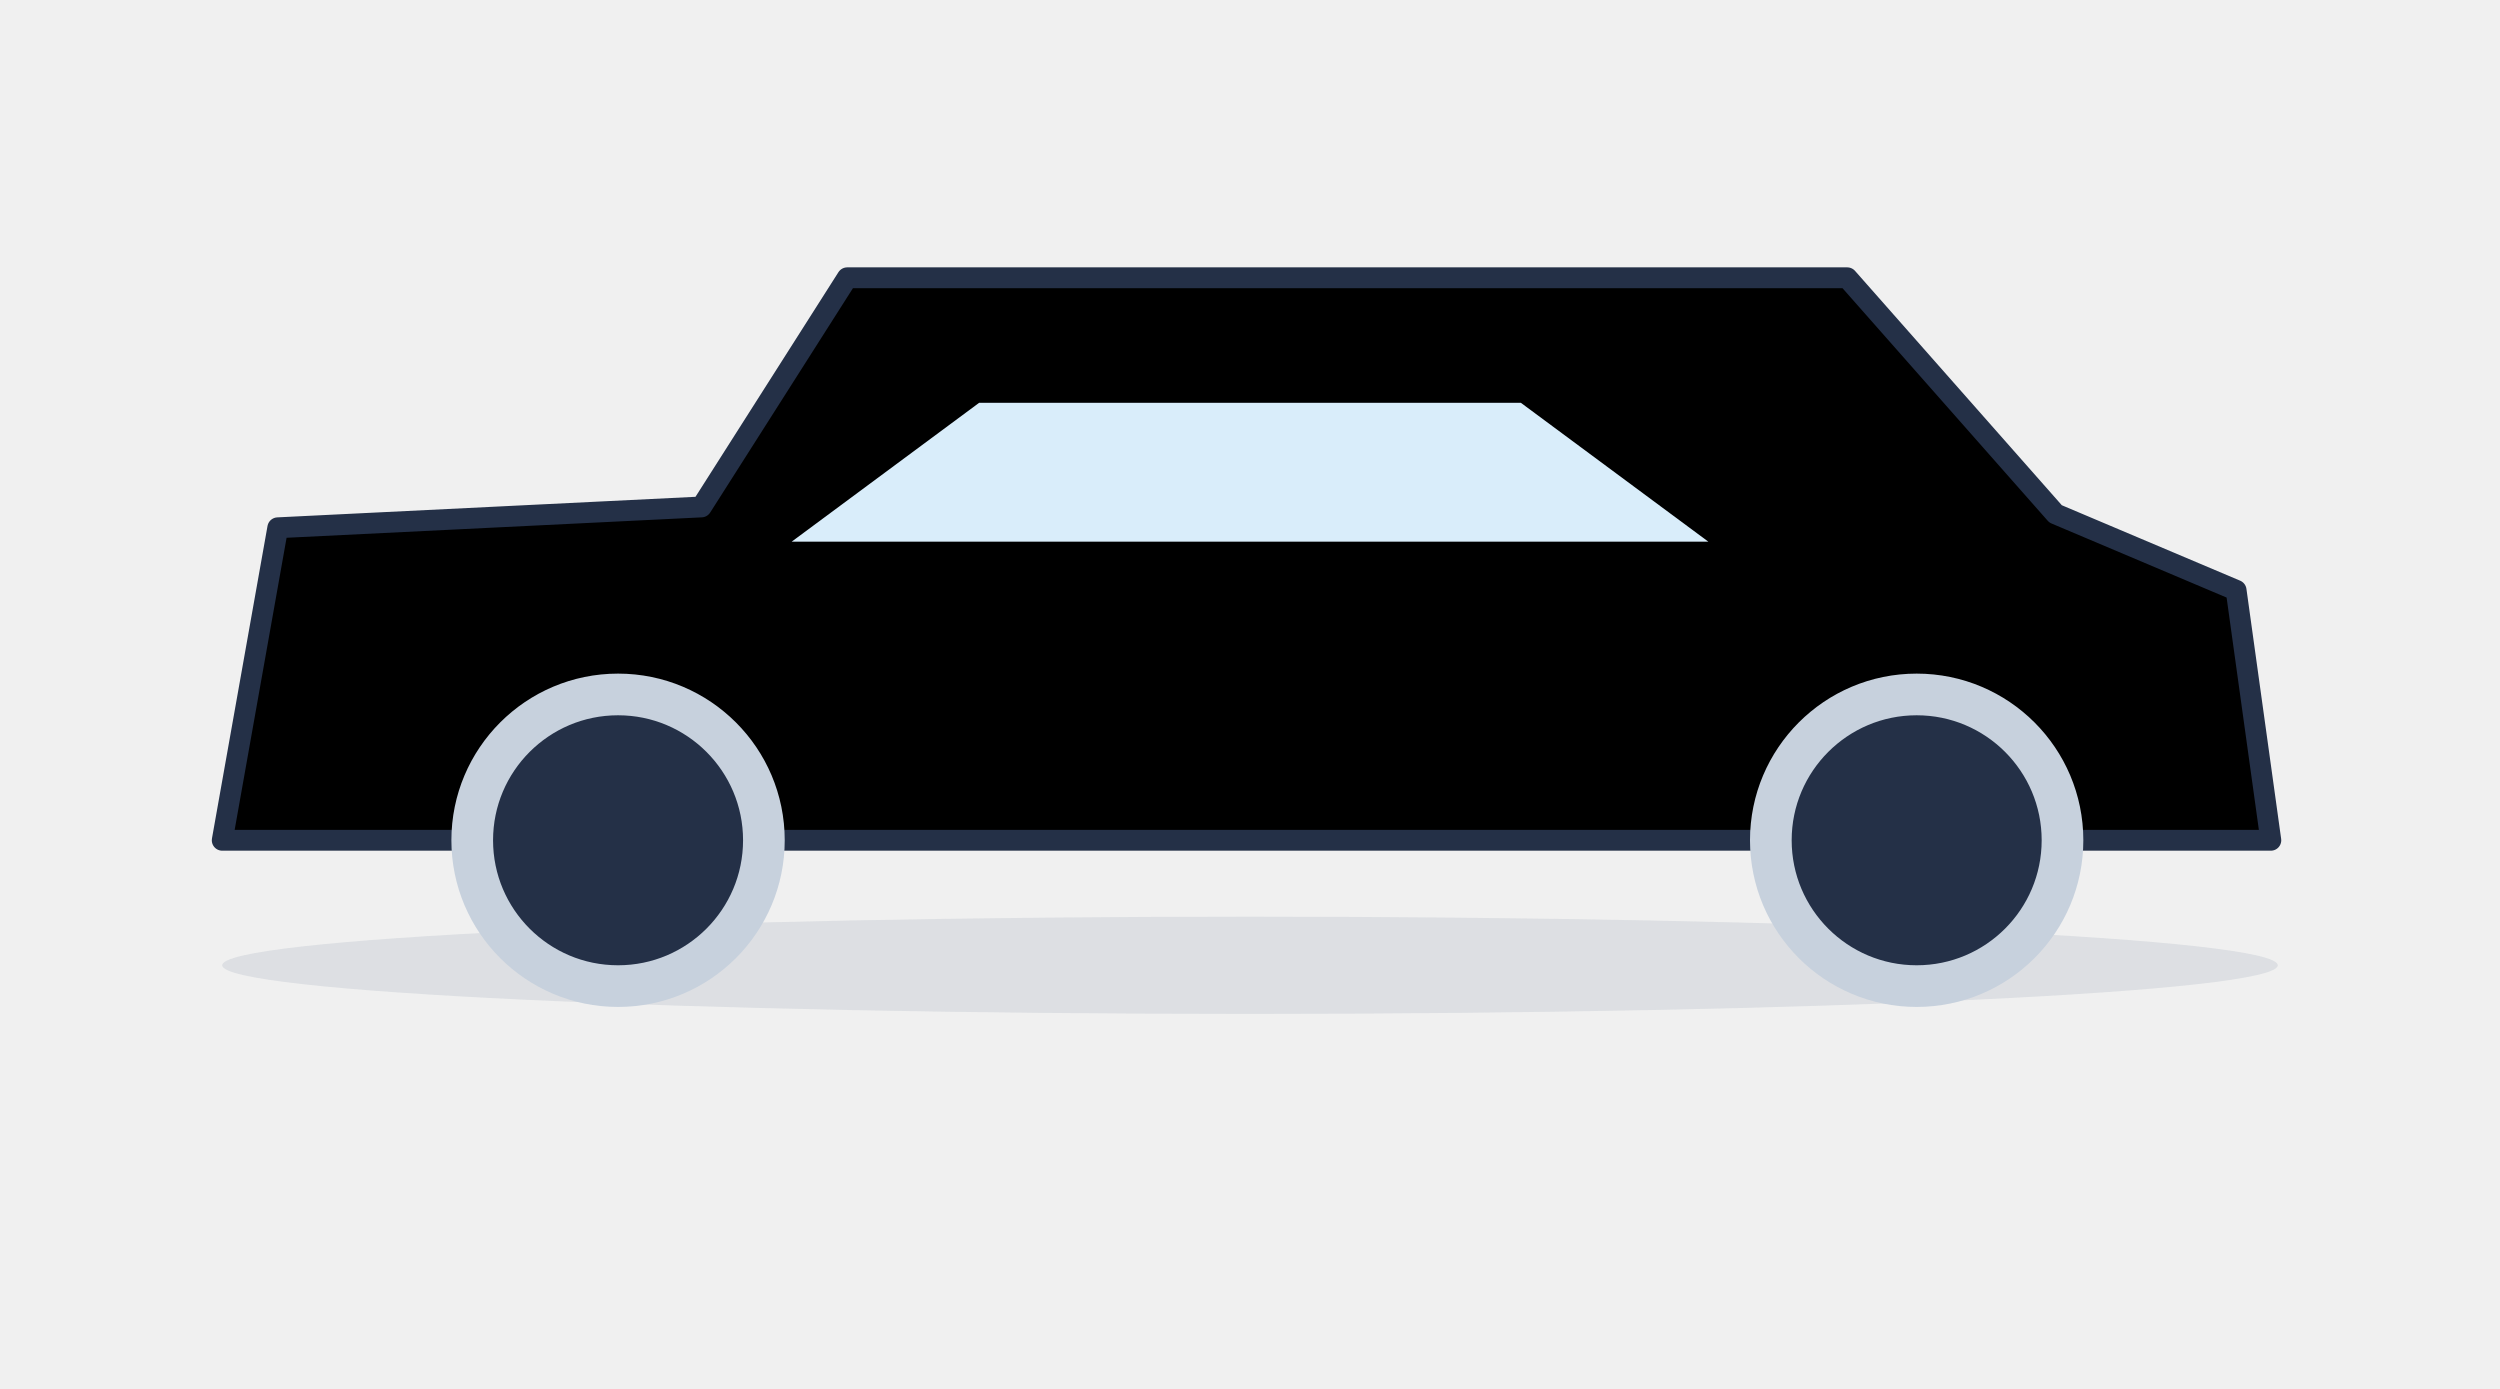
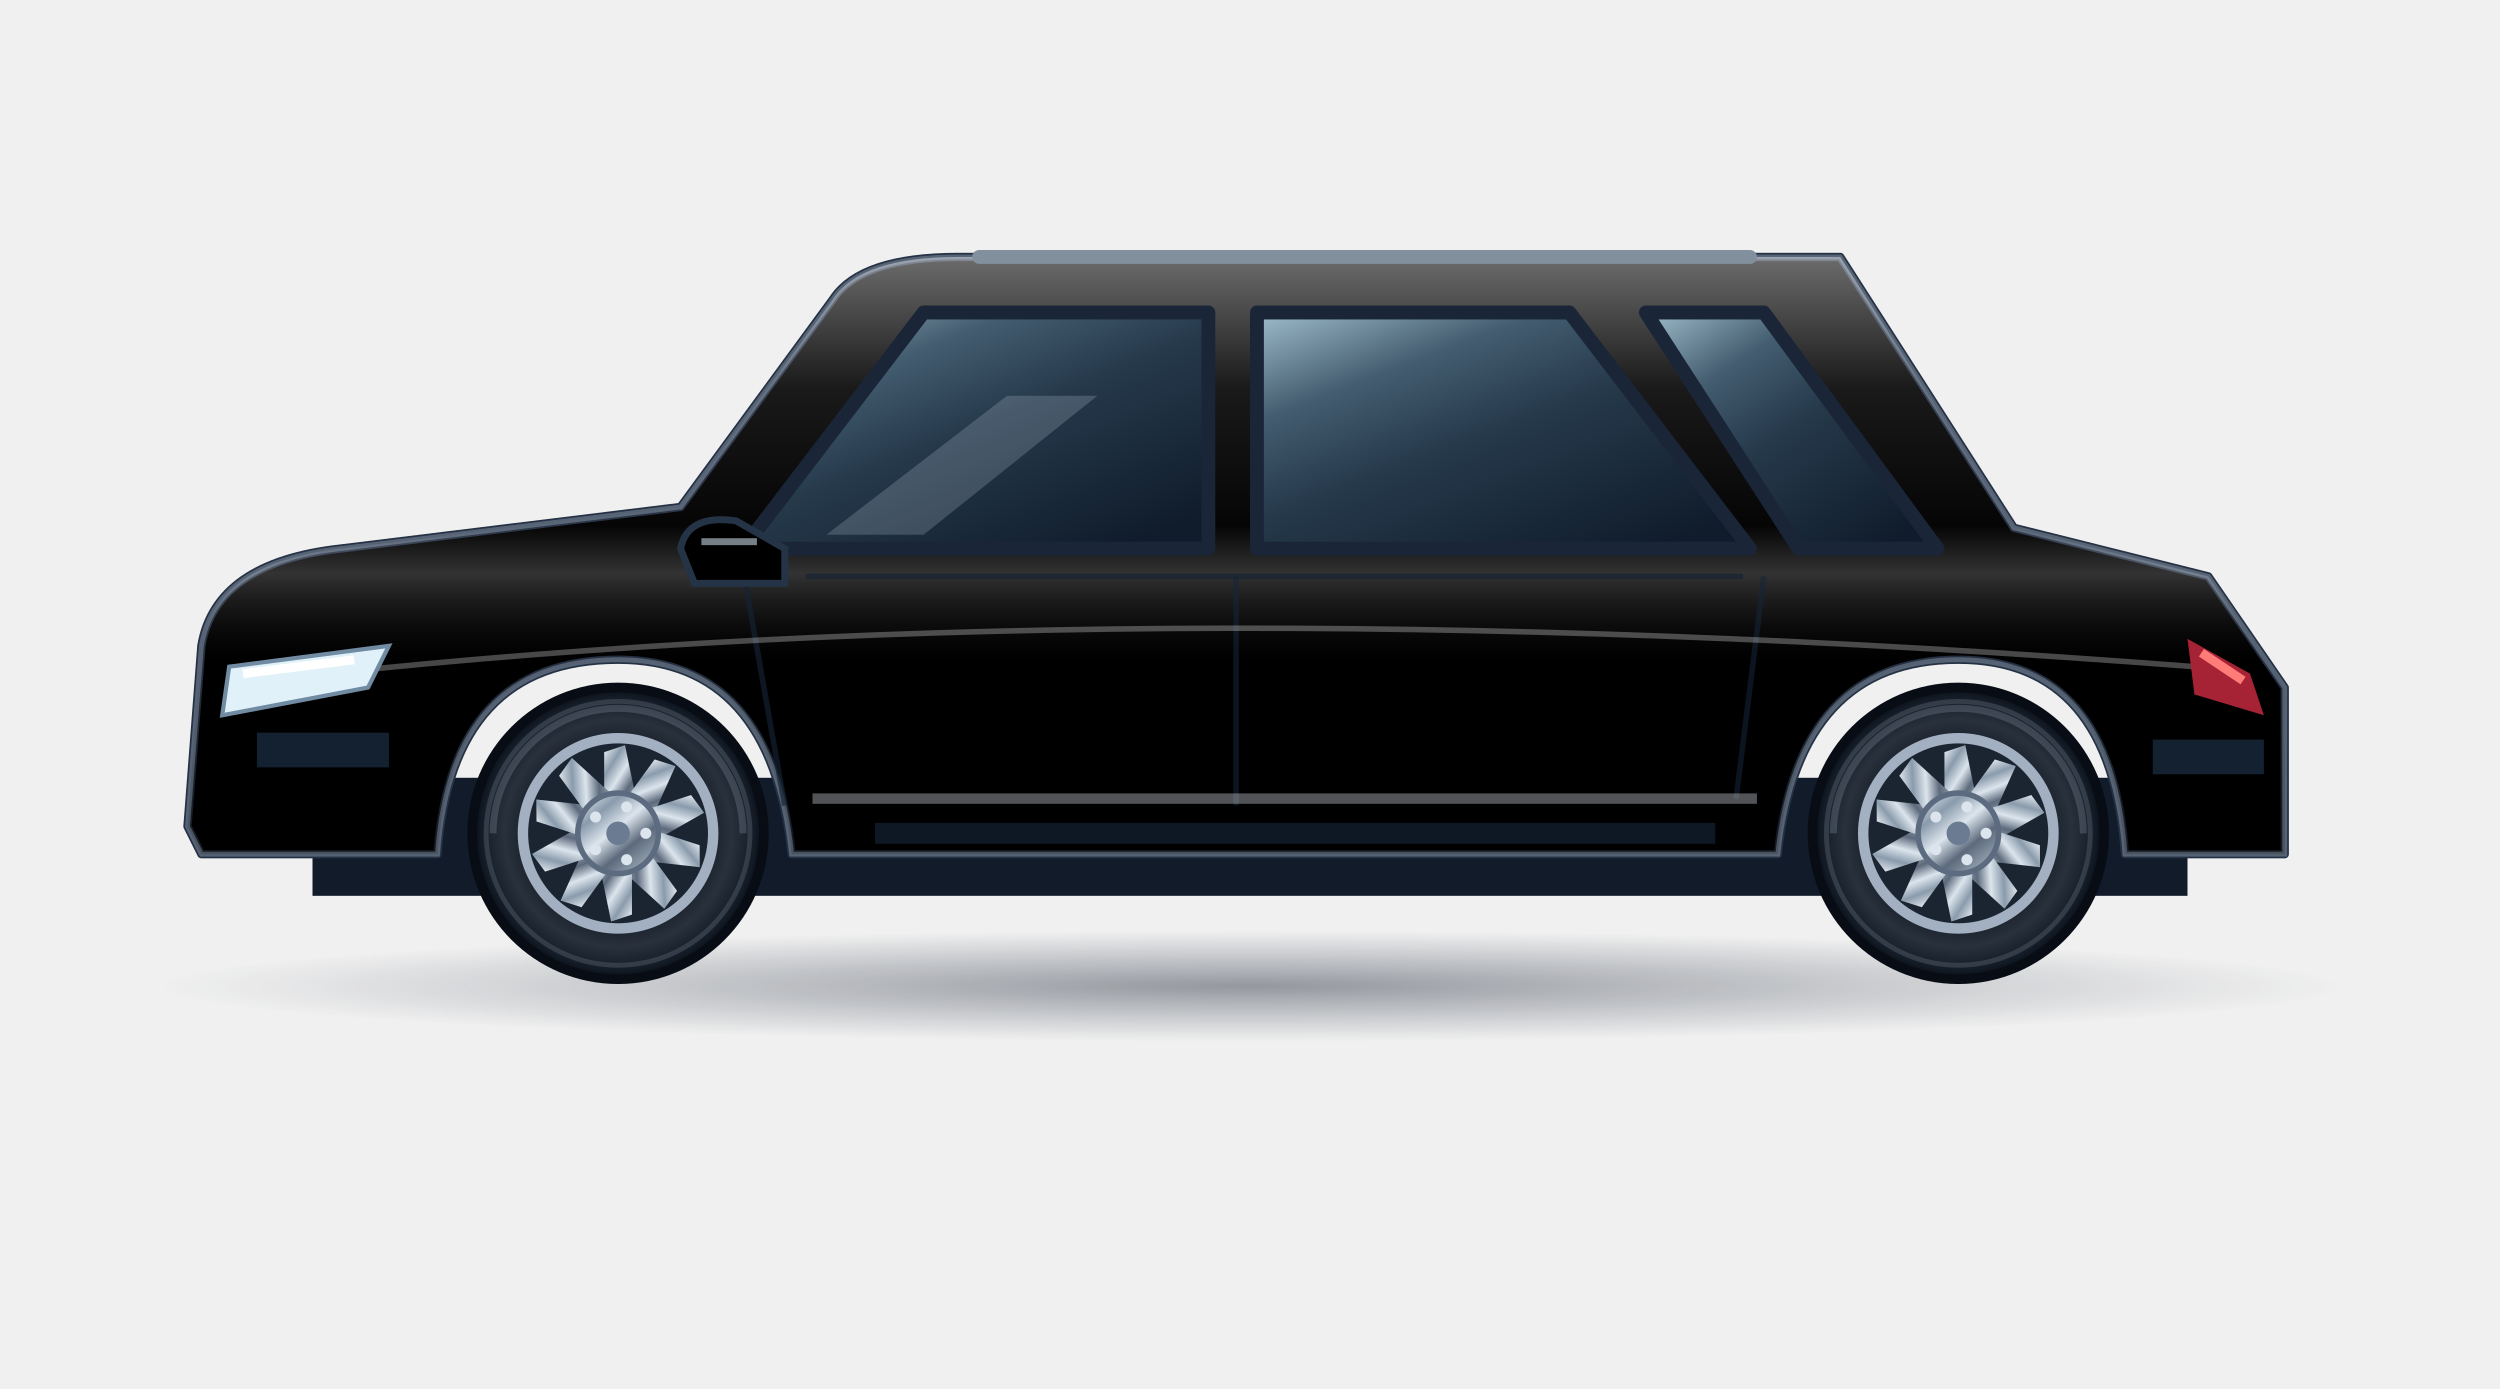
<svg xmlns="http://www.w3.org/2000/svg" viewBox="0 0 360 200">
  <g id="body">
-     <ellipse cx="180" cy="139" rx="148" ry="7" fill="#8492a6" opacity=".18" />
-     <path d="M32 121 L40 76 L101 73 L122 40 L266 40 L296 74 L322 85 L327 121Z" fill="currentColor" stroke="#243047" stroke-width="3" stroke-linejoin="round" />
-     <path d="M114 78 L141 58 H219 L246 78Z" fill="#d9edfa" />
-     <g fill="#243047" stroke="#c7d1dd" stroke-width="6">
-       <circle cx="89" cy="121" r="21" />
-       <circle cx="276" cy="121" r="21" />
+     <defs>
+       <linearGradient id="suv-paint" x1="0" y1="0" x2="0" y2="1" gradientUnits="objectBoundingBox">
+         <stop stop-color="#fff" stop-opacity=".42" />
+         <stop offset=".22" stop-color="#fff" stop-opacity=".1" />
+         <stop offset=".45" stop-color="#fff" stop-opacity=".02" />
+         <stop offset=".53" stop-color="#fff" stop-opacity=".2" />
+         <stop offset=".68" stop-color="#000" stop-opacity=".05" />
+         <stop offset="1" stop-color="#000" stop-opacity=".48" />
+       </linearGradient>
+       <linearGradient id="suv-glass" x1="0" y1="0" x2=".8" y2="1">
+         <stop stop-color="#9fbdcc" />
+         <stop offset=".28" stop-color="#445d70" />
+         <stop offset=".54" stop-color="#25394b" />
+         <stop offset="1" stop-color="#101c2b" />
+       </linearGradient>
+       <linearGradient id="suv-metal" x1="0" y1="0" x2=".8" y2="1">
+         <stop stop-color="#f5f8fc" />
+         <stop offset=".28" stop-color="#8a9bac" />
+         <stop offset=".5" stop-color="#dce5ed" />
+         <stop offset=".72" stop-color="#5d6a7c" />
+         <stop offset="1" stop-color="#a0aebb" />
+       </linearGradient>
+       <radialGradient id="suv-tyre">
+         <stop offset=".55" stop-color="#101722" />
+         <stop offset=".78" stop-color="#29313c" />
+         <stop offset=".94" stop-color="#131b26" />
+         <stop offset="1" stop-color="#080d14" />
+       </radialGradient>
+       <radialGradient id="suv-shadow">
+         <stop stop-color="#0a1424" stop-opacity=".4" />
+         <stop offset="1" stop-color="#172338" stop-opacity="0" />
+       </radialGradient>
+     </defs>
+     <ellipse cx="180" cy="142" rx="158" ry="8" fill="url(#suv-shadow)" />
+     <path d="M45 112H315V129H45Z" fill="#111b29" />
+     <path d="M27 119L29 93Q31 81 49 79L98 73L120 43Q124 37 138 37H265L290 76L318 83L329 99V123H306Q304 95 282 95Q259 95 256 123H114Q111 95 89 95Q65 95 63 123H29Z" fill="currentColor" stroke="#253144" stroke-width="1.2" stroke-linejoin="round" />
+     <path d="M27 119L29 93Q31 81 49 79L98 73L120 43Q124 37 138 37H265L290 76L318 83L329 99V123H306Q304 95 282 95Q259 95 256 123H114Q111 95 89 95Q65 95 63 123H29Z" fill="url(#suv-paint)" />
+     <path d="M27 119L29 93Q31 81 49 79L98 73L120 43Q124 37 138 37H265L290 76L318 83L329 99V123H306Q304 95 282 95Q259 95 256 123H114Q111 95 89 95Q65 95 63 123H29Z" fill="none" stroke="#dce9f8" stroke-opacity=".27" stroke-width=".7" />
+     <path d="M107 79L133 45H174V79Z" fill="url(#suv-glass)" stroke="#1a2637" stroke-width="2" stroke-linejoin="round" />
+     <path d="M181 45H226L252 79H181Z" fill="url(#suv-glass)" stroke="#1a2637" stroke-width="2" stroke-linejoin="round" />
+     <path d="M237 45H254L279 79H259Z" fill="url(#suv-glass)" stroke="#1a2637" stroke-width="2" stroke-linejoin="round" />
+     <path d="M178 83V116M254 83L250 115" fill="none" stroke="#172639" stroke-opacity=".55" stroke-width=".8" />
+     <path d="M145 57L119 77H133L158 57Z" fill="#e4f3ff" fill-opacity=".18" />
+     <path d="M107 82L113 116M116 83H251" fill="none" stroke="#142233" stroke-opacity=".65" stroke-width=".8" />
+     <path d="M38 98Q160 84 316 96" fill="none" stroke="#fff" stroke-opacity=".28" stroke-width=".8" />
+     <path d="M117 115H253" fill="none" stroke="#eff5fc" stroke-opacity=".34" stroke-width="1.5" />
+     <path d="M37 108H56M310 109H326" stroke="#132131" stroke-width="5" />
+     <path d="M33 96L56 93L53 99L32 103Z" fill="#e0f1fa" stroke="#708ba2" stroke-width=".6" />
+     <path d="M35 97L51 95" stroke="#fff" stroke-width="1.3" />
+     <path d="M315 92L324 97L326 103L316 100Z" fill="#a62335" />
+     <path d="M317 94L323 98" stroke="#ff7c79" stroke-width="1.3" />
+     <path d="M158 87H169M231 87H242" stroke="url(#suv-metal)" stroke-width="2" stroke-linecap="round" />
+     <path d="M113 79L106 75Q99 74 98 79L100 84H113Z" fill="currentColor" stroke="#243346" />
+     <path d="M101 78H109" stroke="#d7e7f1" stroke-opacity=".55" />
+     <path d="M126 120H247" stroke="#0e1825" stroke-width="3" />
+     <path d="M141 37H252" stroke="#82909d" stroke-width="2" stroke-linecap="round" />
+     <g transform="translate(89 120)">
+       <circle r="21" fill="url(#suv-tyre)" stroke="#080d15" stroke-width="1.4" />
+       <circle r="19" fill="none" stroke="#707a87" stroke-opacity=".32" stroke-width=".7" />
+       <path d="M-18 0 A18 18 0 0 1 18 0" fill="none" stroke="#b0bdcc" stroke-opacity=".22" />
+       <circle r="13.7" fill="#1b2532" stroke="#a3b0c1" stroke-width="1.5" />
+       <path d="M-2 -3 L-2 -11.7 L1 -12.7 L3 -3Z" fill="url(#suv-metal)" transform="rotate(0)" />
+       <path d="M-2 -3 L-2 -11.7 L1 -12.7 L3 -3Z" fill="url(#suv-metal)" transform="rotate(36)" />
+       <path d="M-2 -3 L-2 -11.7 L1 -12.7 L3 -3Z" fill="url(#suv-metal)" transform="rotate(72)" />
+       <path d="M-2 -3 L-2 -11.7 L1 -12.7 L3 -3Z" fill="url(#suv-metal)" transform="rotate(108)" />
+       <path d="M-2 -3 L-2 -11.7 L1 -12.7 L3 -3Z" fill="url(#suv-metal)" transform="rotate(144)" />
+       <path d="M-2 -3 L-2 -11.7 L1 -12.7 L3 -3Z" fill="url(#suv-metal)" transform="rotate(180)" />
+       <path d="M-2 -3 L-2 -11.7 L1 -12.7 L3 -3Z" fill="url(#suv-metal)" transform="rotate(216)" />
+       <path d="M-2 -3 L-2 -11.7 L1 -12.7 L3 -3Z" fill="url(#suv-metal)" transform="rotate(252)" />
+       <path d="M-2 -3 L-2 -11.7 L1 -12.7 L3 -3Z" fill="url(#suv-metal)" transform="rotate(288)" />
+       <path d="M-2 -3 L-2 -11.7 L1 -12.7 L3 -3Z" fill="url(#suv-metal)" transform="rotate(324)" />
+       <circle r="5.8" fill="url(#suv-metal)" stroke="#5c6b80" stroke-width=".8" />
+       <circle cx="4.00" cy="0.00" r=".8" fill="#dce4ee" />
+       <circle cx="1.24" cy="3.80" r=".8" fill="#dce4ee" />
+       <circle cx="-3.24" cy="2.35" r=".8" fill="#dce4ee" />
+       <circle cx="-3.24" cy="-2.35" r=".8" fill="#dce4ee" />
+       <circle cx="1.24" cy="-3.80" r=".8" fill="#dce4ee" />
+       <circle r="1.7" fill="#6b7c92" />
+     </g>
+     <g transform="translate(282 120)">
+       <circle r="21" fill="url(#suv-tyre)" stroke="#080d15" stroke-width="1.4" />
+       <circle r="19" fill="none" stroke="#707a87" stroke-opacity=".32" stroke-width=".7" />
+       <path d="M-18 0 A18 18 0 0 1 18 0" fill="none" stroke="#b0bdcc" stroke-opacity=".22" />
+       <circle r="13.7" fill="#1b2532" stroke="#a3b0c1" stroke-width="1.5" />
+       <path d="M-2 -3 L-2 -11.7 L1 -12.7 L3 -3Z" fill="url(#suv-metal)" transform="rotate(0)" />
+       <path d="M-2 -3 L-2 -11.7 L1 -12.7 L3 -3Z" fill="url(#suv-metal)" transform="rotate(36)" />
+       <path d="M-2 -3 L-2 -11.7 L1 -12.7 L3 -3Z" fill="url(#suv-metal)" transform="rotate(72)" />
+       <path d="M-2 -3 L-2 -11.7 L1 -12.7 L3 -3Z" fill="url(#suv-metal)" transform="rotate(108)" />
+       <path d="M-2 -3 L-2 -11.7 L1 -12.7 L3 -3Z" fill="url(#suv-metal)" transform="rotate(144)" />
+       <path d="M-2 -3 L-2 -11.7 L1 -12.7 L3 -3Z" fill="url(#suv-metal)" transform="rotate(180)" />
+       <path d="M-2 -3 L-2 -11.7 L1 -12.7 L3 -3Z" fill="url(#suv-metal)" transform="rotate(216)" />
+       <path d="M-2 -3 L-2 -11.7 L1 -12.7 L3 -3Z" fill="url(#suv-metal)" transform="rotate(252)" />
+       <path d="M-2 -3 L-2 -11.7 L1 -12.7 L3 -3Z" fill="url(#suv-metal)" transform="rotate(288)" />
+       <path d="M-2 -3 L-2 -11.7 L1 -12.7 L3 -3Z" fill="url(#suv-metal)" transform="rotate(324)" />
+       <circle r="5.8" fill="url(#suv-metal)" stroke="#5c6b80" stroke-width=".8" />
+       <circle cx="4.00" cy="0.00" r=".8" fill="#dce4ee" />
+       <circle cx="1.24" cy="3.80" r=".8" fill="#dce4ee" />
+       <circle cx="-3.24" cy="2.35" r=".8" fill="#dce4ee" />
+       <circle cx="-3.24" cy="-2.35" r=".8" fill="#dce4ee" />
+       <circle cx="1.24" cy="-3.80" r=".8" fill="#dce4ee" />
+       <circle r="1.7" fill="#6b7c92" />
    </g>
  </g>
</svg>
